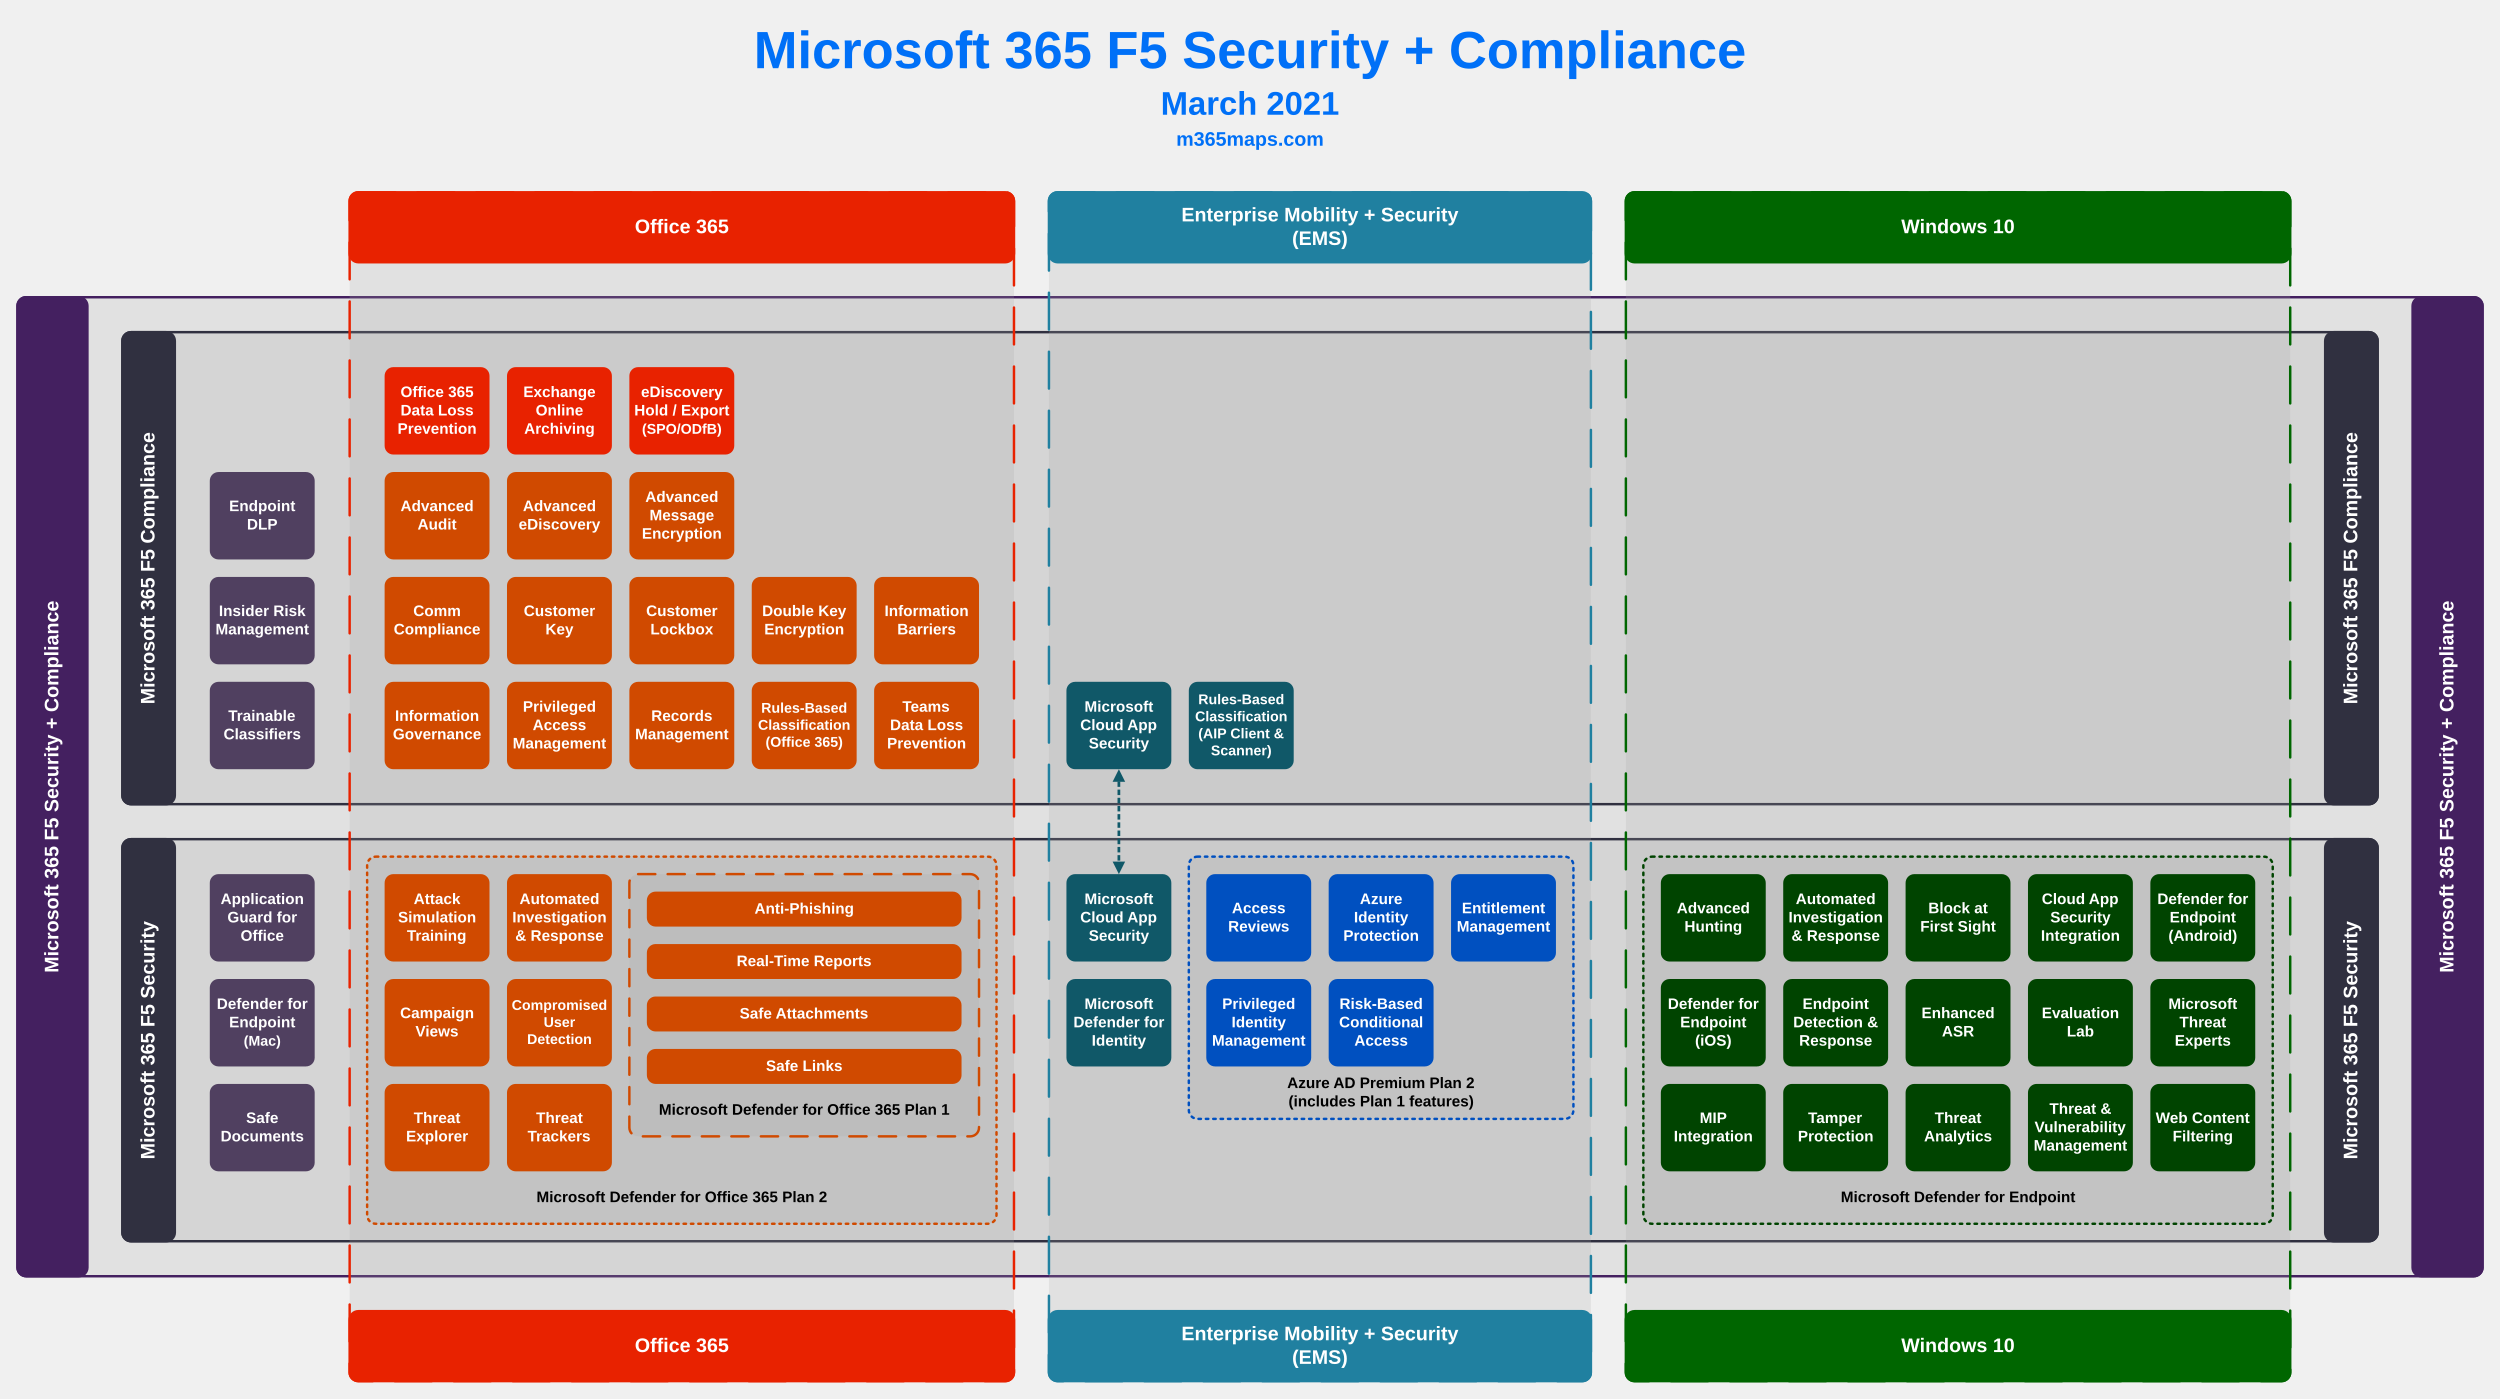
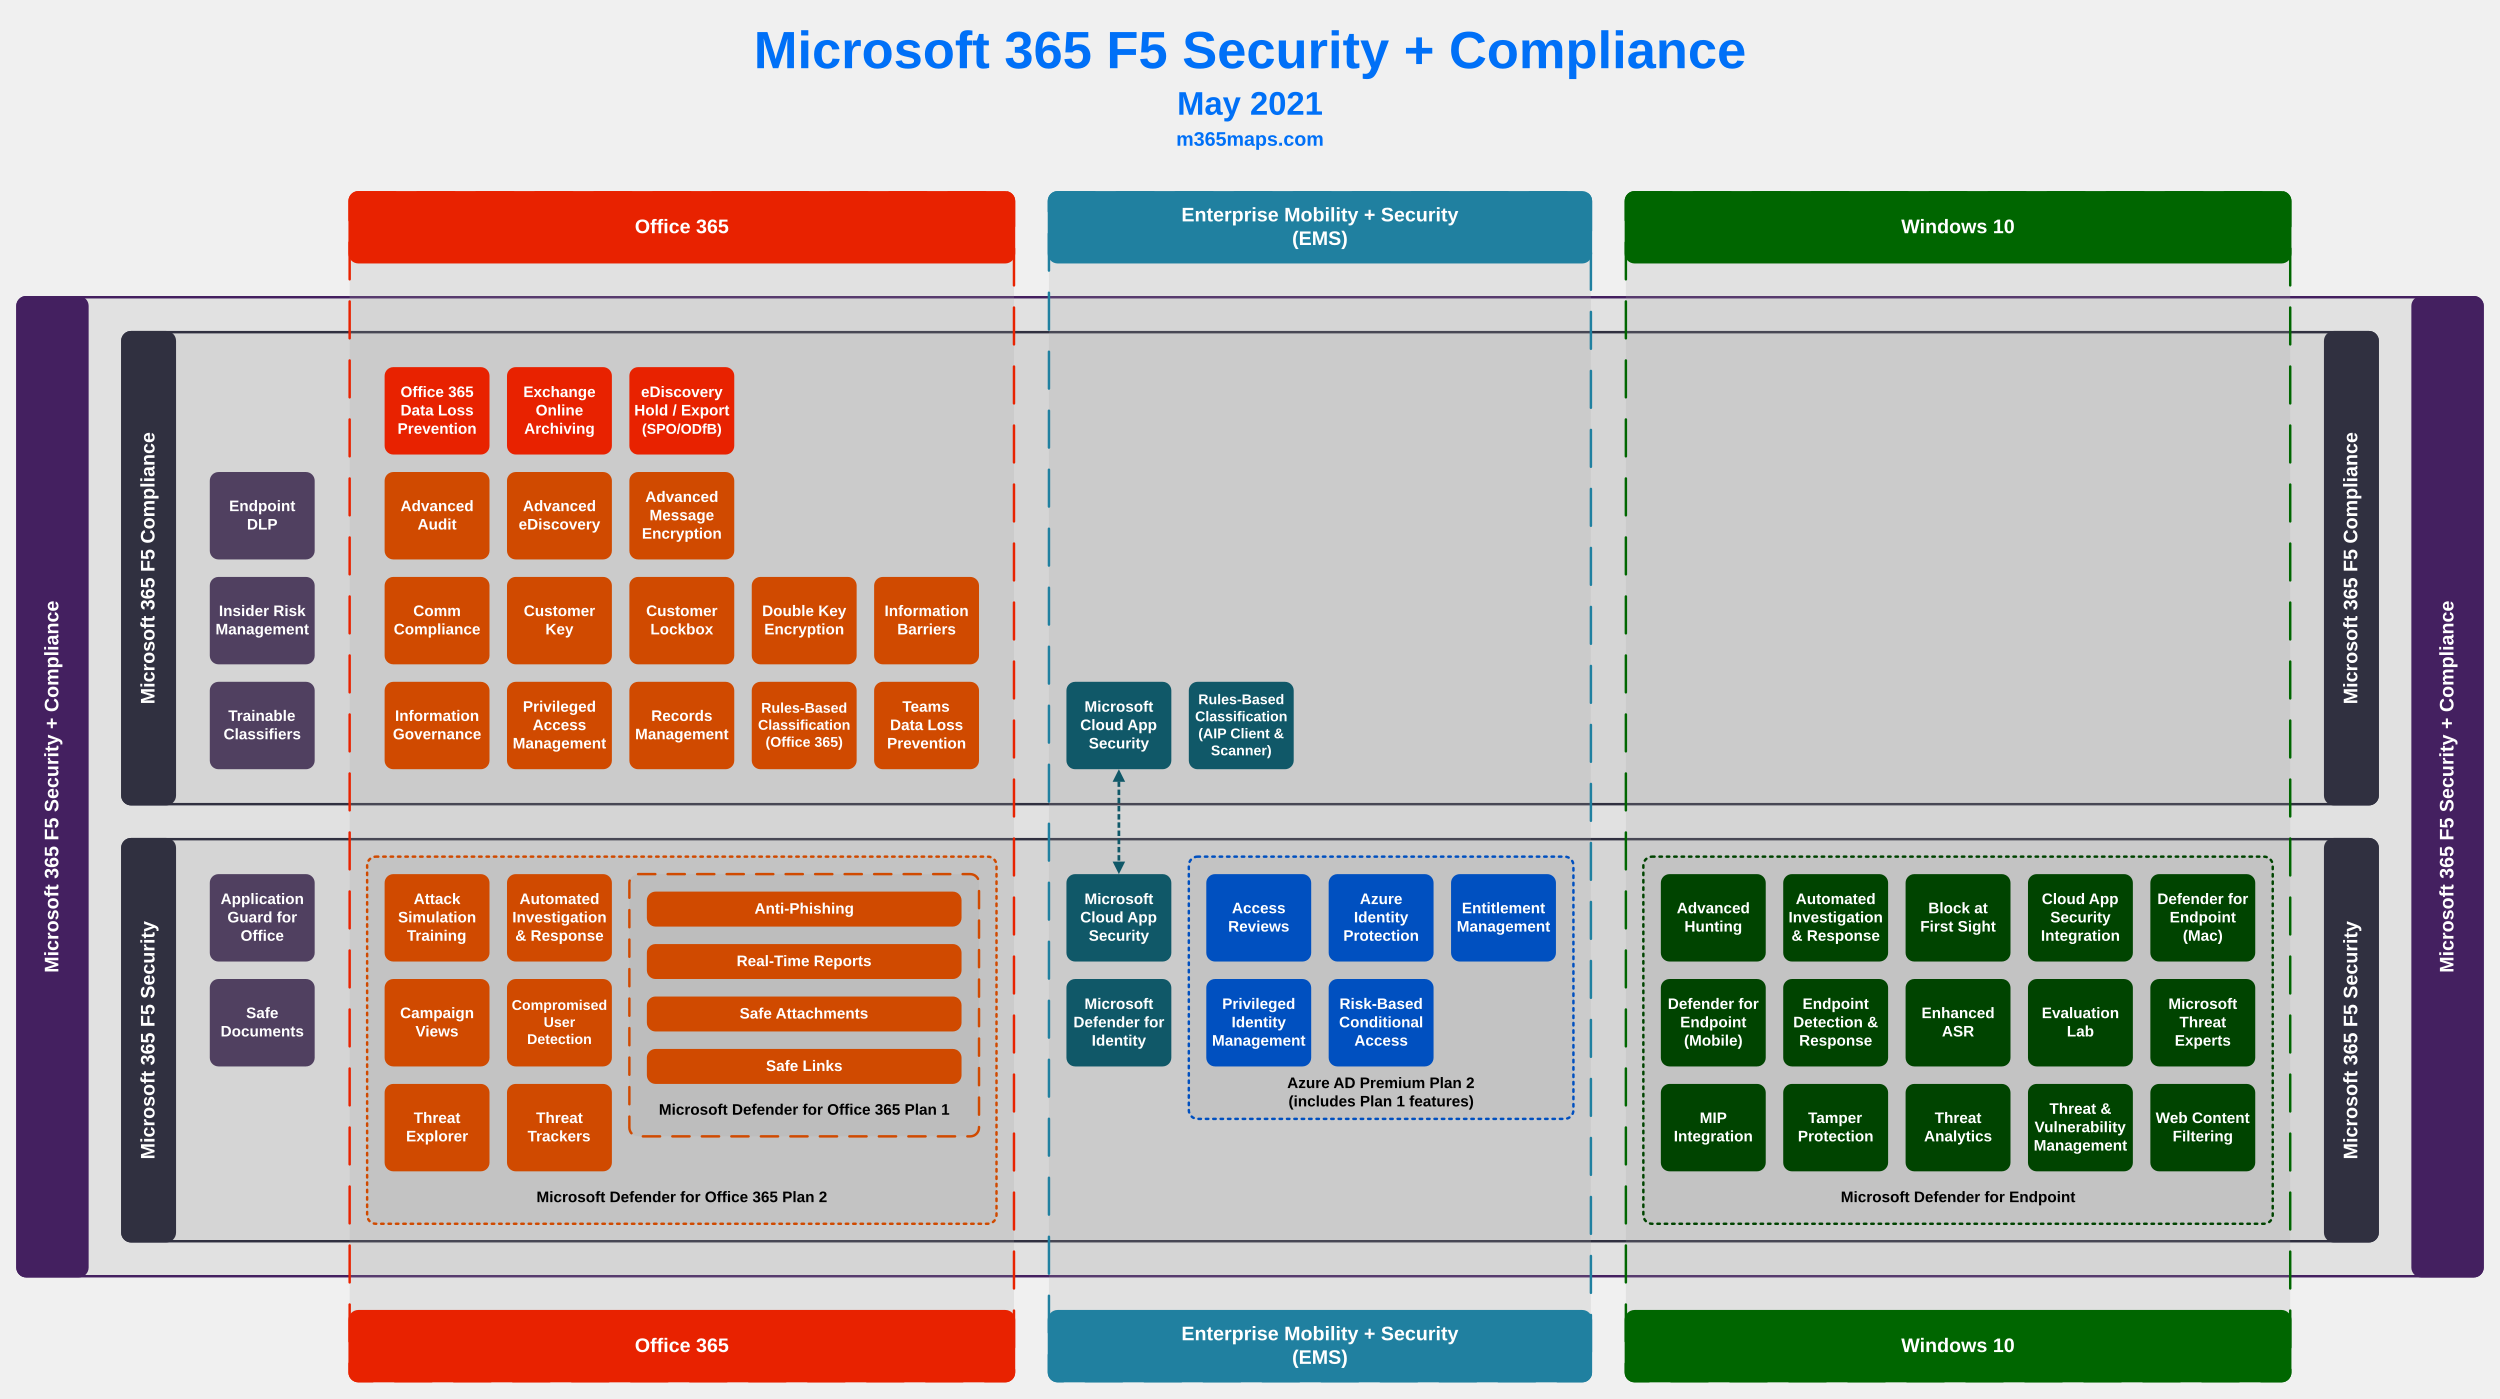
<svg xmlns="http://www.w3.org/2000/svg" xmlns:xlink="http://www.w3.org/1999/xlink" width="2288px" height="1280px" viewBox="0 0 2288 1280" class="a">
  <style>
.c {fill:#a5a5a5;fill-opacity:0.2;stroke:#442060;stroke-linecap:round;stroke-linejoin:round;stroke-width:2.25}
.d {fill:#a5a5a5;fill-opacity:0.2;stroke:#303040;stroke-linecap:round;stroke-linejoin:round;stroke-width:2.25}
.e {fill:#a5a5a5;fill-opacity:0.2;stroke:#006600;stroke-dasharray:33.75,20.25;stroke-linecap:round;stroke-linejoin:round;stroke-width:2.25}
.f {fill:#a5a5a5;fill-opacity:0.2;stroke:#2080a0;stroke-dasharray:33.75,20.25;stroke-linecap:round;stroke-linejoin:round;stroke-width:2.25}
.g {fill:#a5a5a5;fill-opacity:0.2;stroke:#e82200;stroke-dasharray:33.75,20.25;stroke-linecap:round;stroke-linejoin:round;stroke-width:2.25}
.h {fill:#a5a5a5;fill-opacity:0.2;stroke:#d04a00;stroke-dasharray:2.25,4.5;stroke-linecap:round;stroke-linejoin:round;stroke-width:2.25}
.i {fill:#a5a5a5;fill-opacity:0.2;stroke:#d04a00;stroke-dasharray:15.75,11.25;stroke-linecap:round;stroke-linejoin:round;stroke-width:2.25}
.j {fill:#a5a5a5;fill-opacity:0.2;stroke:#0050c0;stroke-dasharray:2.25,4.5;stroke-linecap:round;stroke-linejoin:round;stroke-width:2.25}
.k {fill:#a5a5a5;fill-opacity:0.2;stroke:#004400;stroke-dasharray:2.25,4.5;stroke-linecap:round;stroke-linejoin:round;stroke-width:2.25}
.l {fill:#442060;stroke:#442060;stroke-linecap:round;stroke-linejoin:round;stroke-width:2.25}
.m {fill:#ffffff;font-family:Arial;font-size:1.5em;font-weight:bold}
.n {fill:#e82200;stroke:#e82200;stroke-linecap:round;stroke-linejoin:round;stroke-width:2.25}
.o {fill:#006600;stroke:#006600;stroke-linecap:round;stroke-linejoin:round;stroke-width:2.25}
.p {fill:#2080a0;stroke:#2080a0;stroke-linecap:round;stroke-linejoin:round;stroke-width:2.25}
.q {font-size:1em}
.r {fill:none;stroke:none;stroke-linecap:round;stroke-linejoin:round;stroke-width:1}
.s {fill:#0070f7;font-family:Arial;font-size:4em;font-weight:bold}
.t {fill:#0070f7;font-family:Arial;font-size:2.5em;font-weight:bold}
.u {fill:#0070f7;font-family:Arial;font-size:1.5em;font-weight:bold}
.v {fill:#d04a00;stroke:none;stroke-linecap:round;stroke-linejoin:round;stroke-width:1}
.w {fill:#ffffff;font-family:Arial;font-size:1.167em;font-weight:bold}
.x {fill:#ffffff;font-family:Arial;font-size:1.083em;font-weight:bold}
.y {fill:#000000;font-family:Arial;font-size:1.167em;font-weight:bold}
.z {fill:#0050c0;stroke:none;stroke-linecap:round;stroke-linejoin:round;stroke-width:1}
.ba {fill:#105868;stroke:none;stroke-linecap:round;stroke-linejoin:round;stroke-width:1}
.bb {fill:#504060;stroke:none;stroke-linecap:round;stroke-linejoin:round;stroke-width:1}
- .bc {font-size:0.929em}
- .bd {fill:#e82200;stroke:none;stroke-linecap:round;stroke-linejoin:round;stroke-width:1}
+ .bc {fill:#e82200;stroke:none;stroke-linecap:round;stroke-linejoin:round;stroke-width:1}
+ .bd {font-size:0.929em}
.be {fill:#303040;stroke:#303040;stroke-linecap:round;stroke-linejoin:round;stroke-width:2.25}
.bf {fill:#004400;stroke:none;stroke-linecap:round;stroke-linejoin:round;stroke-width:1}
- .bg {marker-end:url(#mrkr4-336);marker-start:url(#mrkr4-334);stroke:#105868;stroke-dasharray:5,2.5;stroke-linecap:butt;stroke-width:2.5}
+ .bg {marker-end:url(#mrkr4-321);marker-start:url(#mrkr4-319);stroke:#105868;stroke-dasharray:5,2.5;stroke-linecap:butt;stroke-width:2.5}
.b {fill:#105868;fill-opacity:1;stroke:#105868;stroke-opacity:1;stroke-width:0.436}
.a {fill:none;fill-rule:evenodd;font-size:12px;overflow:visible;stroke-linecap:square;stroke-miterlimit:3}
</style>
  <defs>
    <g id="lend4">
      <path d="M 2 1 L 0 0 L 2 -1 L 2 1 " style="stroke:none" />
    </g>
-     <marker id="mrkr4-334" class="b" refX="4.448" orient="auto" markerUnits="strokeWidth" overflow="visible">
+     <marker id="mrkr4-319" class="b" refX="4.448" orient="auto" markerUnits="strokeWidth" overflow="visible">
      <use xlink:href="#lend4" transform="scale(2.296) " />
    </marker>
-     <marker id="mrkr4-336" class="b" refX="-4.592" orient="auto" markerUnits="strokeWidth" overflow="visible">
+     <marker id="mrkr4-321" class="b" refX="-4.592" orient="auto" markerUnits="strokeWidth" overflow="visible">
      <use xlink:href="#lend4" transform="scale(-2.296,-2.296) " />
    </marker>
  </defs>
  <g>
    <g transform="translate(992,1168) rotate(-90)">
      <rect x="0" y="-976" width="896" height="2256" rx="8" ry="8" class="c" />
    </g>
    <g transform="translate(112,-144)">
      <rect x="0" y="912" width="2064" height="368" rx="8" ry="8" class="d" />
    </g>
    <g transform="translate(112,-544)">
      <rect x="0" y="848" width="2064" height="432" rx="8" ry="8" class="d" />
    </g>
    <g transform="translate(1488,-16)">
      <rect x="0" y="192" width="608" height="1088" rx="8" ry="8" class="e" />
    </g>
    <g transform="translate(960,-16)">
      <rect x="0" y="192" width="496" height="1088" rx="8" ry="8" class="f" />
    </g>
    <g transform="translate(320,-16)">
      <rect x="0" y="192" width="608" height="1088" rx="8" ry="8" class="g" />
    </g>
    <g transform="translate(336,-160)">
      <rect x="0" y="944" width="576" height="336" rx="8" ry="8" class="h" />
    </g>
    <g transform="translate(576,-240)">
      <rect x="0" y="1040" width="320" height="240" rx="8" ry="8" class="i" />
    </g>
    <g transform="translate(1088,-256)">
      <rect x="0" y="1040" width="352" height="240" rx="8" ry="8" class="j" />
    </g>
    <g transform="translate(1504,-160)">
      <rect x="0" y="944" width="576" height="336" rx="8" ry="8" class="k" />
    </g>
    <a target="_blank" aria-label="Microsoft 365 Plans" href="https://www.microsoft.com/microsoft-365/compare-all-microsoft-365-plans" rel="noopener">
      <g transform="translate(-1200,1168) rotate(-90)">
        <rect x="0" y="1216" width="896" height="64" rx="8" ry="8" class="l" />
        <text x="277.69" y="1253.4" class="m">Microsoft 365 F5 Security + Compliance</text>
      </g>
    </a>
    <a target="_blank" aria-label="Microsoft 365 Plans" href="https://www.microsoft.com/microsoft-365/compare-all-microsoft-365-plans" rel="noopener">
      <g transform="translate(992,1168) rotate(-90)">
        <rect x="0" y="1216" width="896" height="64" rx="8" ry="8" class="l" />
        <text x="277.69" y="1253.4" class="m">Microsoft 365 F5 Security + Compliance</text>
      </g>
    </a>
    <a target="_blank" aria-label="Office 365 Enterprise" href="https://docs.microsoft.com/office365/enterprise/" rel="noopener">
      <g transform="translate(320,-1040)">
        <rect x="0" y="1216" width="608" height="64" rx="8" ry="8" class="n" />
        <text x="260.98" y="1253.4" class="m">Office 365</text>
      </g>
    </a>
    <a target="_blank" aria-label="Windows 10" href="https://www.microsoft.com/windowsforbusiness" rel="noopener">
      <g transform="translate(1488,-1040)">
        <rect x="0" y="1216" width="608" height="64" rx="8" ry="8" class="o" />
        <text x="252" y="1253.4" class="m">Windows 10</text>
      </g>
    </a>
    <a target="_blank" aria-label="Office 365 Enterprise" href="https://docs.microsoft.com/office365/enterprise/" rel="noopener">
      <g transform="translate(320,-16)">
        <rect x="0" y="1216" width="608" height="64" rx="8" ry="8" class="n" />
        <text x="260.98" y="1253.4" class="m">Office 365</text>
      </g>
    </a>
    <a target="_blank" aria-label="Windows 10" href="https://www.microsoft.com/windowsforbusiness" rel="noopener">
      <g transform="translate(1488,-16)">
        <rect x="0" y="1216" width="608" height="64" rx="8" ry="8" class="o" />
        <text x="252" y="1253.4" class="m">Windows 10</text>
      </g>
    </a>
    <a target="_blank" aria-label="Enterprise Mobility + Security" href="https://www.microsoft.com/cloud-platform/enterprise-mobility-security" rel="noopener">
      <g transform="translate(960,-1040)">
        <rect x="0" y="1216" width="496" height="64" rx="8" ry="8" class="p" />
        <text x="121.21" y="1242.6" class="m">Enterprise Mobility + Security <tspan x="222.5" dy="1.2em" class="q">(EMS)</tspan>
        </text>
      </g>
    </a>
    <a target="_blank" aria-label="Enterprise Mobility + Security" href="https://www.microsoft.com/cloud-platform/enterprise-mobility-security" rel="noopener">
      <g transform="translate(960,-16)">
        <rect x="0" y="1216" width="496" height="64" rx="8" ry="8" class="p" />
        <text x="121.21" y="1242.6" class="m">Enterprise Mobility + Security <tspan x="222.5" dy="1.2em" class="q">(EMS)</tspan>
        </text>
      </g>
    </a>
    <a target="_blank" aria-label="m365maps.com" href="https://m365maps.com/" rel="noopener">
      <g transform="translate(16,-1200)">
        <rect x="0" y="1216" width="2256" height="64" rx="8" ry="8" class="r" />
        <text x="673.85" y="1262.4" class="s">Microsoft 365 F5 Security + Compliance</text>
      </g>
    </a>
    <g transform="translate(16,-1168)">
      <rect x="0" y="1248" width="2256" height="32" class="r" />
-       <text x="1046.28" y="1273" class="t">March 2021</text>
+       <text x="1061.28" y="1273" class="t">May 2021</text>
    </g>
    <a target="_blank" aria-label="m365maps.com" href="https://m365maps.com/" rel="noopener">
      <g transform="translate(16,-1136)">
        <rect x="0" y="1248" width="2256" height="32" class="r" />
        <text x="1060.46" y="1269.4" class="u">m365maps.com</text>
      </g>
    </a>
    <a target="_blank" aria-label="Safe Links" href="https://docs.microsoft.com/microsoft-365/security/office-365-security/atp-safe-links" rel="noopener">
      <g transform="translate(592,-288)">
        <rect x="0" y="1248" width="288" height="32" rx="8" ry="8" class="v" />
        <text x="108.99" y="1268.2" class="w">Safe Links</text>
      </g>
    </a>
    <a target="_blank" aria-label="Safe Attachments" href="https://docs.microsoft.com/microsoft-365/security/office-365-security/atp-safe-attachments" rel="noopener">
      <g transform="translate(592,-336)">
        <rect x="0" y="1248" width="288" height="32" rx="8" ry="8" class="v" />
        <text x="84.87" y="1268.2" class="w">Safe Attachments</text>
      </g>
    </a>
    <a target="_blank" aria-label="Anti-Phishing" href="https://docs.microsoft.com/microsoft-365/security/office-365-security/atp-anti-phishing" rel="noopener">
      <g transform="translate(592,-432)">
        <rect x="0" y="1248" width="288" height="32" rx="8" ry="8" class="v" />
        <text x="98.51" y="1268.2" class="w">Anti-Phishing</text>
      </g>
    </a>
    <a target="_blank" aria-label="Attack Simulation Training" href="https://docs.microsoft.com/microsoft-365/security/office-365-security/attack-simulation-training-get-started" rel="noopener">
      <g transform="translate(352,-400)">
        <rect x="0" y="1200" width="96" height="80" rx="8" ry="8" class="v" />
        <text x="26.6" y="1227.4" class="w">Attack <tspan x="12.22" dy="1.2em" class="q">Simulation </tspan>
          <tspan x="20.39" dy="1.2em" class="q">Training</tspan>
        </text>
      </g>
    </a>
    <a target="_blank" aria-label="Automated Investigation and Response" href="https://docs.microsoft.com/microsoft-365/security/office-365-security/automated-investigation-response-office" rel="noopener">
      <g transform="translate(464,-400)">
        <rect x="0" y="1200" width="96" height="80" rx="8" ry="8" class="v" />
        <text x="11.45" y="1227.4" class="w">Automated <tspan x="4.83" dy="1.2em" class="q">Investigation </tspan>
          <tspan x="7.55" dy="1.2em" class="q">&amp; Response</tspan>
        </text>
      </g>
    </a>
    <a target="_blank" aria-label="Campaign Views" href="https://docs.microsoft.com/microsoft-365/security/office-365-security/campaigns" rel="noopener">
      <g transform="translate(352,-304)">
        <rect x="0" y="1200" width="96" height="80" rx="8" ry="8" class="v" />
        <text x="14.16" y="1235.8" class="w">Campaign <tspan x="28.16" dy="1.2em" class="q">Views</tspan>
        </text>
      </g>
    </a>
    <a target="_blank" aria-label="Threat Explorer" href="https://docs.microsoft.com/microsoft-365/security/office-365-security/threat-explorer" rel="noopener">
      <g transform="translate(352,-208)">
        <rect x="0" y="1200" width="96" height="80" rx="8" ry="8" class="v" />
        <text x="26.61" y="1235.8" class="w">Threat <tspan x="19.6" dy="1.2em" class="q">Explorer</tspan>
        </text>
      </g>
    </a>
    <a target="_blank" aria-label="Threat Trackers" href="https://docs.microsoft.com/office365/securitycompliance/threat-trackers" rel="noopener">
      <g transform="translate(464,-208)">
        <rect x="0" y="1200" width="96" height="80" rx="8" ry="8" class="v" />
        <text x="26.61" y="1235.8" class="w">Threat <tspan x="18.81" dy="1.2em" class="q">Trackers</tspan>
        </text>
      </g>
    </a>
    <a target="_blank" aria-label="Compromised User Detection" href="https://docs.microsoft.com/microsoft-365/security/office-365-security/address-compromised-users-quickly" rel="noopener">
      <g transform="translate(464,-304)">
        <rect x="0" y="1200" width="96" height="80" rx="8" ry="8" class="v" />
        <text x="4.3" y="1228.3" class="x">Compromised <tspan x="33.55" dy="1.2em" class="q">User </tspan>
          <tspan x="18.38" dy="1.2em" class="q">Detection</tspan>
        </text>
      </g>
    </a>
    <a target="_blank" aria-label="Microsoft Defender for Office 365 Plan 1" href="https://docs.microsoft.com/office365/servicedescriptions/office-365-advanced-threat-protection-service-description#feature-availability-across-advanced-threat-protection-atp-plans" rel="noopener">
      <g transform="translate(576,-240)">
        <rect x="0" y="1232" width="320" height="48" rx="8" ry="8" class="r" />
        <text x="26.97" y="1260.2" class="y">Microsoft Defender for Office 365 Plan 1</text>
      </g>
    </a>
    <a target="_blank" aria-label="Microsoft Defender for Office 365 Plan 2" href="https://docs.microsoft.com/office365/servicedescriptions/office-365-advanced-threat-protection-service-description#feature-availability-across-advanced-threat-protection-atp-plans" rel="noopener">
      <g transform="translate(336,-160)">
        <rect x="0" y="1232" width="576" height="48" rx="8" ry="8" class="r" />
        <text x="154.97" y="1260.2" class="y">Microsoft Defender for Office 365 Plan 2</text>
      </g>
    </a>
    <a target="_blank" aria-label="Azure Active Directory Premium Plan 2" href="https://azure.microsoft.com/services/active-directory/" rel="noopener">
      <g transform="translate(1088,-256)">
        <rect x="0" y="1232" width="352" height="48" rx="8" ry="8" class="r" />
        <text x="90.03" y="1251.8" class="y">Azure AD Premium Plan 2<tspan x="91.2" dy="1.2em" class="q">(includes Plan 1 features)</tspan>
        </text>
      </g>
    </a>
    <a target="_blank" aria-label="Azure Identity Protection" href="https://docs.microsoft.com/azure/active-directory/identity-protection/overview" rel="noopener">
      <g transform="translate(1216,-400)">
        <rect x="0" y="1200" width="96" height="80" rx="8" ry="8" class="z" />
        <text x="28.55" y="1227.4" class="w">Azure <tspan x="23.11" dy="1.2em" class="q">Identity </tspan>
          <tspan x="13.39" dy="1.2em" class="q">Protection</tspan>
        </text>
      </g>
    </a>
    <a target="_blank" aria-label="Privileged Identity Management" href="https://docs.microsoft.com/azure/active-directory/active-directory-privileged-identity-management-configure" rel="noopener">
      <g transform="translate(1104,-304)">
        <rect x="0" y="1200" width="96" height="80" rx="8" ry="8" class="z" />
        <text x="14.54" y="1227.4" class="w">Privileged <tspan x="23.11" dy="1.2em" class="q">Identity </tspan>
          <tspan x="5.21" dy="1.2em" class="q">Management</tspan>
        </text>
      </g>
    </a>
    <a target="_blank" aria-label="Access Reviews" href="https://docs.microsoft.com/en-us/azure/active-directory/active-directory-azure-ad-controls-access-reviews-overview" rel="noopener">
      <g transform="translate(1104,-400)">
        <rect x="0" y="1200" width="96" height="80" rx="8" ry="8" class="z" />
        <text x="23.48" y="1235.8" class="w">Access <tspan x="19.98" dy="1.2em" class="q">Reviews</tspan>
        </text>
      </g>
    </a>
    <a target="_blank" aria-label="Risk-Based Conditional Access" href="https://docs.microsoft.com/azure/active-directory/active-directory-conditional-access-conditions#sign-in-risk" rel="noopener">
      <g transform="translate(1216,-304)">
        <rect x="0" y="1200" width="96" height="80" rx="8" ry="8" class="z" />
        <text x="9.87" y="1227.4" class="w">Risk-Based <tspan x="9.51" dy="1.2em" class="q">Conditional </tspan>
          <tspan x="23.48" dy="1.2em" class="q">Access</tspan>
        </text>
      </g>
    </a>
    <a target="_blank" aria-label="Entitlement Management" href="https://docs.microsoft.com/azure/active-directory/governance/entitlement-management-overview" rel="noopener">
      <g transform="translate(1328,-400)">
        <rect x="0" y="1200" width="96" height="80" rx="8" ry="8" class="z" />
        <text x="9.89" y="1235.8" class="w">Entitlement <tspan x="5.21" dy="1.2em" class="q">Management</tspan>
        </text>
      </g>
    </a>
    <a target="_blank" aria-label="Microsoft Cloud App Security" href="https://docs.microsoft.com/cloud-app-security/what-is-cloud-app-security" rel="noopener">
      <g transform="translate(976,-400)">
        <rect x="0" y="1200" width="96" height="80" rx="8" ry="8" class="ba" />
        <text x="16.5" y="1227.4" class="w">Microsoft <tspan x="12.62" dy="1.2em" class="q">Cloud App </tspan>
          <tspan x="20.38" dy="1.2em" class="q">Security</tspan>
        </text>
      </g>
    </a>
    <a target="_blank" aria-label="Microsoft Defender for Identity" href="https://docs.microsoft.com/defender-for-identity/what-is" rel="noopener">
      <g transform="translate(976,-304)">
        <rect x="0" y="1200" width="96" height="80" rx="8" ry="8" class="ba" />
        <text x="16.5" y="1227.4" class="w">Microsoft <tspan x="6.38" dy="1.2em" class="q">Defender for </tspan>
          <tspan x="23.11" dy="1.2em" class="q">Identity</tspan>
        </text>
      </g>
    </a>
    <a target="_blank" aria-label="Microsoft Cloud App Security" href="https://docs.microsoft.com/cloud-app-security/what-is-cloud-app-security" rel="noopener">
      <g transform="translate(976,-576)">
        <rect x="0" y="1200" width="96" height="80" rx="8" ry="8" class="ba" />
        <text x="16.5" y="1227.4" class="w">Microsoft <tspan x="12.62" dy="1.2em" class="q">Cloud App </tspan>
          <tspan x="20.38" dy="1.2em" class="q">Security</tspan>
        </text>
      </g>
    </a>
-     <a target="_blank" aria-label="Microsoft Defender for Endpoint" href="https://docs.microsoft.com/windows/security/threat-protection/windows-defender-atp/windows-defender-advanced-threat-protection" rel="noopener">
+     <a target="_blank" aria-label="Microsoft Defender for Endpoint" href="https://docs.microsoft.com/microsoft-365/security/defender-endpoint/microsoft-defender-endpoint" rel="noopener">
      <g transform="translate(1504,-160)">
        <rect x="0" y="1232" width="576" height="48" rx="8" ry="8" class="r" />
        <text x="180.67" y="1260.2" class="y">Microsoft Defender for Endpoint</text>
      </g>
    </a>
    <a target="_blank" aria-label="Application Guard for Office" href="https://docs.microsoft.com/microsoft-365/security/office-365-security/install-app-guard" rel="noopener">
      <g transform="translate(192,-400)">
        <rect x="0" y="1200" width="96" height="80" rx="8" ry="8" class="bb" />
        <text x="9.89" y="1227.4" class="w">Application <tspan x="16.11" dy="1.2em" class="q">Guard for </tspan>
          <tspan x="28.16" dy="1.2em" class="q">Office</tspan>
        </text>
      </g>
    </a>
    <a target="_blank" aria-label="Safe Documents" href="https://docs.microsoft.com/microsoft-365/security/office-365-security/safe-docs" rel="noopener">
-       <g transform="translate(192,-208)">
+       <g transform="translate(192,-304)">
        <rect x="0" y="1200" width="96" height="80" rx="8" ry="8" class="bb" />
        <text x="33.21" y="1235.8" class="w">Safe <tspan x="9.88" dy="1.2em" class="q">Documents</tspan>
        </text>
      </g>
    </a>
-     <a target="_blank" aria-label="Microsoft Defender for Endpoint for Mac" href="https://docs.microsoft.com/windows/security/threat-protection/microsoft-defender-atp/microsoft-defender-atp-mac" rel="noopener">
-       <g transform="translate(192,-304)">
-         <rect x="0" y="1200" width="96" height="80" rx="8" ry="8" class="bb" />
-         <text x="6.38" y="1227.4" class="w">Defender for <tspan x="17.68" dy="1.2em" class="q">Endpoint </tspan>
-           <tspan x="31.03" dy="1.292em" class="bc">(Mac)</tspan>
-         </text>
-       </g>
-     </a>
    <a target="_blank" aria-label="Office 365 Data Loss Prevention" href="https://docs.microsoft.com/microsoft-365/compliance/data-loss-prevention-policies" rel="noopener">
      <g transform="translate(352,-864)">
-         <rect x="0" y="1200" width="96" height="80" rx="8" ry="8" class="bd" />
+         <rect x="0" y="1200" width="96" height="80" rx="8" ry="8" class="bc" />
        <text x="14.54" y="1227.4" class="w">Office 365 <tspan x="14.55" dy="1.2em" class="q">Data Loss </tspan>
          <tspan x="11.82" dy="1.2em" class="q">Prevention</tspan>
        </text>
      </g>
    </a>
    <a target="_blank" aria-label="Exchange Online Archiving" href="https://docs.microsoft.com/office365/servicedescriptions/exchange-online-archiving-service-description/exchange-online-archiving-service-description" rel="noopener">
      <g transform="translate(464,-864)">
-         <rect x="0" y="1200" width="96" height="80" rx="8" ry="8" class="bd" />
+         <rect x="0" y="1200" width="96" height="80" rx="8" ry="8" class="bc" />
        <text x="14.93" y="1227.4" class="w">Exchange <tspan x="26.22" dy="1.2em" class="q">Online </tspan>
          <tspan x="15.72" dy="1.2em" class="q">Archiving</tspan>
        </text>
      </g>
    </a>
    <a target="_blank" aria-label="eDiscovery Hold / Export (SPO/ODfB)" href="https://docs.microsoft.com/microsoft-365/compliance/create-ediscovery-holds" rel="noopener">
      <g transform="translate(576,-864)">
-         <rect x="0" y="1200" width="96" height="80" rx="8" ry="8" class="bd" />
+         <rect x="0" y="1200" width="96" height="80" rx="8" ry="8" class="bc" />
        <text x="10.64" y="1227.4" class="w">eDiscovery <tspan x="4.45" dy="1.2em" class="q">Hold / Export </tspan>
-           <tspan x="11.53" dy="1.292em" class="bc">(SPO/ODfB)</tspan>
+           <tspan x="11.53" dy="1.292em" class="bd">(SPO/ODfB)</tspan>
        </text>
      </g>
    </a>
    <a target="_blank" aria-label="Trainable Classifiers" href="https://docs.microsoft.com/microsoft-365/compliance/classifier-learn-about" rel="noopener">
      <g transform="translate(192,-576)">
        <rect x="0" y="1200" width="96" height="80" rx="8" ry="8" class="bb" />
        <text x="16.88" y="1235.8" class="w">Trainable <tspan x="12.59" dy="1.2em" class="q">Classifiers</tspan>
        </text>
      </g>
    </a>
    <a target="_blank" aria-label="Endpoint DLP" href="https://docs.microsoft.com/microsoft-365/compliance/endpoint-dlp-learn-about" rel="noopener">
      <g transform="translate(192,-768)">
        <rect x="0" y="1200" width="96" height="80" rx="8" ry="8" class="bb" />
        <text x="17.68" y="1235.8" class="w">Endpoint <tspan x="34" dy="1.2em" class="q">DLP</tspan>
        </text>
      </g>
    </a>
    <a target="_blank" aria-label="Insider Risk Management" href="https://docs.microsoft.com/microsoft-365/compliance/insider-risk-management" rel="noopener">
      <g transform="translate(192,-672)">
        <rect x="0" y="1200" width="96" height="80" rx="8" ry="8" class="bb" />
        <text x="8.32" y="1235.8" class="w">Insider Risk <tspan x="5.21" dy="1.2em" class="q">Management</tspan>
        </text>
      </g>
    </a>
    <a target="_blank" aria-label="Customer Key" href="https://support.office.com/article/f2cd475a-e592-46cf-80a3-1bfb0fa17697" rel="noopener">
      <g transform="translate(464,-672)">
        <rect x="0" y="1200" width="96" height="80" rx="8" ry="8" class="v" />
        <text x="15.33" y="1235.8" class="w">Customer <tspan x="35.16" dy="1.2em" class="q">Key</tspan>
        </text>
      </g>
    </a>
    <a target="_blank" aria-label="Teams DLP" href="https://docs.microsoft.com/office365/securitycompliance/data-loss-prevention-policies#policy-evaluation-in-microsoft-teams" rel="noopener">
      <g transform="translate(800,-576)">
        <rect x="0" y="1200" width="96" height="80" rx="8" ry="8" class="v" />
        <text x="25.82" y="1227.4" class="w">Teams<tspan x="14.55" dy="1.2em" class="q">Data Loss </tspan>
          <tspan x="11.82" dy="1.2em" class="q">Prevention</tspan>
        </text>
      </g>
    </a>
    <a target="_blank" aria-label="Advanced Message Encryption" href="https://docs.microsoft.com/microsoft-365/compliance/ome-advanced-message-encryption" rel="noopener">
      <g transform="translate(576,-768)">
        <rect x="0" y="1200" width="96" height="80" rx="8" ry="8" class="v" />
        <text x="14.55" y="1227.4" class="w">Advanced <tspan x="18.43" dy="1.2em" class="q">Message </tspan>
          <tspan x="11.44" dy="1.2em" class="q">Encryption</tspan>
        </text>
      </g>
    </a>
    <a target="_blank" aria-label="Records Management" href="https://docs.microsoft.com/microsoft-365/compliance/records-management" rel="noopener">
      <g transform="translate(576,-576)">
        <rect x="0" y="1200" width="96" height="80" rx="8" ry="8" class="v" />
        <text x="19.99" y="1235.8" class="w">Records <tspan x="5.21" dy="1.2em" class="q">Management</tspan>
        </text>
      </g>
    </a>
    <a target="_blank" aria-label="Double Key Encryption" href="https://docs.microsoft.com/microsoft-365/compliance/double-key-encryption" rel="noopener">
      <g transform="translate(688,-672)">
        <rect x="0" y="1200" width="96" height="80" rx="8" ry="8" class="v" />
        <text x="9.49" y="1235.8" class="w">Double Key <tspan x="11.44" dy="1.2em" class="q">Encryption</tspan>
        </text>
      </g>
    </a>
    <a target="_blank" aria-label="Customer Lockbox" href="https://support.office.com/article/36f9cdd1-e64c-421b-a7e4-4a54d16440a2" rel="noopener">
      <g transform="translate(576,-672)">
        <rect x="0" y="1200" width="96" height="80" rx="8" ry="8" class="v" />
        <text x="15.33" y="1235.8" class="w">Customer <tspan x="19.22" dy="1.2em" class="q">Lockbox</tspan>
        </text>
      </g>
    </a>
    <a target="_blank" aria-label="Information Barriers" href="https://docs.microsoft.com/microsoft-365/compliance/information-barriers" rel="noopener">
      <g transform="translate(800,-672)">
        <rect x="0" y="1200" width="96" height="80" rx="8" ry="8" class="v" />
        <text x="9.5" y="1235.8" class="w">Information <tspan x="21.15" dy="1.2em" class="q">Barriers</tspan>
        </text>
      </g>
    </a>
    <a target="_blank" aria-label="Communication Compliance" href="https://docs.microsoft.com/microsoft-365/compliance/communication-compliance" rel="noopener">
      <g transform="translate(352,-672)">
        <rect x="0" y="1200" width="96" height="80" rx="8" ry="8" class="v" />
        <text x="26.22" y="1235.8" class="w">Comm <tspan x="8.32" dy="1.2em" class="q">Compliance</tspan>
        </text>
      </g>
    </a>
    <a target="_blank" aria-label="Advanced eDiscovery" href="https://docs.microsoft.com/microsoft-365/compliance/manage-legal-investigations" rel="noopener">
      <g transform="translate(464,-768)">
        <rect x="0" y="1200" width="96" height="80" rx="8" ry="8" class="v" />
        <text x="14.55" y="1235.8" class="w">Advanced <tspan x="10.64" dy="1.2em" class="q">eDiscovery</tspan>
        </text>
      </g>
    </a>
    <a target="_blank" aria-label="Advanced Audit" href="https://docs.microsoft.com/microsoft-365/compliance/advanced-audit" rel="noopener">
      <g transform="translate(352,-768)">
        <rect x="0" y="1200" width="96" height="80" rx="8" ry="8" class="v" />
        <text x="14.55" y="1235.8" class="w">Advanced <tspan x="30.12" dy="1.2em" class="q">Audit</tspan>
        </text>
      </g>
    </a>
    <a target="_blank" aria-label="Real-Time Reports" href="https://docs.microsoft.com/office365/servicedescriptions/office-365-advanced-threat-protection-service-description#real-time-reports" rel="noopener">
      <g transform="translate(592,-384)">
        <rect x="0" y="1248" width="288" height="32" rx="8" ry="8" class="v" />
        <text x="82.15" y="1268.2" class="w">Real-Time Reports</text>
      </g>
    </a>
    <a target="_blank" aria-label="Information Governance" href="https://docs.microsoft.com/microsoft-365/compliance/manage-information-governance" rel="noopener">
      <g transform="translate(352,-576)">
        <rect x="0" y="1200" width="96" height="80" rx="8" ry="8" class="v" />
        <text x="9.5" y="1235.8" class="w">Information <tspan x="7.54" dy="1.2em" class="q">Governance</tspan>
        </text>
      </g>
    </a>
    <a target="_blank" aria-label="Microsoft 365 Security" href="https://docs.microsoft.com/microsoft-365/security/" rel="noopener">
      <g transform="translate(-1120,1136) rotate(-90)">
        <rect x="0" y="1232" width="368" height="48" rx="8" ry="8" class="be" />
        <text x="74.96" y="1261.4" class="m">Microsoft 365 F5 Security</text>
      </g>
    </a>
    <a target="_blank" aria-label="Privileged Access Management" href="https://docs.microsoft.com/microsoft-365/compliance/privileged-access-management-solution-overview" rel="noopener">
      <g transform="translate(464,-576)">
        <rect x="0" y="1200" width="96" height="80" rx="8" ry="8" class="v" />
        <text x="14.54" y="1227.4" class="w">Privileged <tspan x="23.48" dy="1.2em" class="q">Access </tspan>
          <tspan x="5.21" dy="1.2em" class="q">Management</tspan>
        </text>
      </g>
    </a>
    <a target="_blank" aria-label="Microsoft 365 Compliance" href="https://docs.microsoft.com/microsoft-365/compliance/" rel="noopener">
      <g transform="translate(-1120,736) rotate(-90)">
        <rect x="0" y="1232" width="432" height="48" rx="8" ry="8" class="be" />
        <text x="91.47" y="1261.4" class="m">Microsoft 365 F5 Compliance</text>
      </g>
    </a>
    <a target="_blank" aria-label="Automated Investigation and Response" href="https://docs.microsoft.com/windows/security/threat-protection/windows-defender-atp/automated-investigations-windows-defender-advanced-threat-protection" rel="noopener">
      <g transform="translate(1632,-400)">
        <rect x="0" y="1200" width="96" height="80" rx="8" ry="8" class="bf" />
        <text x="11.45" y="1227.4" class="w">Automated <tspan x="4.83" dy="1.2em" class="q">Investigation </tspan>
          <tspan x="7.55" dy="1.2em" class="q">&amp; Response</tspan>
        </text>
      </g>
    </a>
    <a target="_blank" aria-label="Advanced Hunting" href="https://docs.microsoft.com/windows/security/threat-protection/windows-defender-atp/overview-hunting-windows-defender-advanced-threat-protection" rel="noopener">
      <g transform="translate(1520,-400)">
        <rect x="0" y="1200" width="96" height="80" rx="8" ry="8" class="bf" />
        <text x="14.55" y="1235.8" class="w">Advanced <tspan x="21.57" dy="1.2em" class="q">Hunting</tspan>
        </text>
      </g>
    </a>
    <a target="_blank" aria-label="Cloud App Security Integration" href="https://docs.microsoft.com/windows/security/threat-protection/microsoft-defender-atp/microsoft-cloud-app-security-integration" rel="noopener">
      <g transform="translate(1856,-400)">
        <rect x="0" y="1200" width="96" height="80" rx="8" ry="8" class="bf" />
        <text x="12.62" y="1227.4" class="w">Cloud App <tspan x="20.38" dy="1.2em" class="q">Security </tspan>
          <tspan x="11.83" dy="1.2em" class="q">Integration</tspan>
        </text>
      </g>
    </a>
-     <a target="_blank" aria-label="Microsoft Defender for Endpoint for Android" href="https://docs.microsoft.com/windows/security/threat-protection/microsoft-defender-atp/microsoft-defender-atp-android" rel="noopener">
-       <g transform="translate(1968,-400)">
-         <rect x="0" y="1200" width="96" height="80" rx="8" ry="8" class="bf" />
-         <text x="6.38" y="1227.4" class="w">Defender for <tspan x="17.68" dy="1.2em" class="q">Endpoint </tspan>
-           <tspan x="16.51" dy="1.2em" class="q">(Android)</tspan>
-         </text>
-       </g>
-     </a>
    <a target="_blank" aria-label="Endpoint Detection and Response" href="https://docs.microsoft.com/windows/security/threat-protection/windows-defender-atp/overview-endpoint-detection-response" rel="noopener">
      <g transform="translate(1632,-304)">
        <rect x="0" y="1200" width="96" height="80" rx="8" ry="8" class="bf" />
        <text x="17.68" y="1227.4" class="w">Endpoint <tspan x="9.11" dy="1.2em" class="q">Detection &amp; </tspan>
          <tspan x="14.55" dy="1.2em" class="q">Response</tspan>
-         </text>
-       </g>
-     </a>
-     <a target="_blank" aria-label="Microsoft Defender for Endpoint for iOS" href="https://docs.microsoft.com/windows/security/threat-protection/microsoft-defender-atp/microsoft-defender-atp-ios" rel="noopener">
-       <g transform="translate(1520,-304)">
-         <rect x="0" y="1200" width="96" height="80" rx="8" ry="8" class="bf" />
-         <text x="6.38" y="1227.4" class="w">Defender for <tspan x="17.68" dy="1.2em" class="q">Endpoint </tspan>
-           <tspan x="31.28" dy="1.2em" class="q">(iOS)</tspan>
        </text>
      </g>
    </a>
    <a target="_blank" aria-label="Microsoft Threat Experts" href="https://docs.microsoft.com/windows/security/threat-protection/windows-defender-atp/microsoft-threat-experts" rel="noopener">
      <g transform="translate(1968,-304)">
        <rect x="0" y="1200" width="96" height="80" rx="8" ry="8" class="bf" />
        <text x="16.5" y="1227.4" class="w">Microsoft <tspan x="26.61" dy="1.2em" class="q">Threat </tspan>
          <tspan x="22.32" dy="1.2em" class="q">Experts</tspan>
        </text>
      </g>
    </a>
    <a target="_blank" aria-label="Evaluation Lab" href="https://docs.microsoft.com/windows/security/threat-protection/microsoft-defender-atp/evaluation-lab" rel="noopener">
      <g transform="translate(1856,-304)">
        <rect x="0" y="1200" width="96" height="80" rx="8" ry="8" class="bf" />
        <text x="12.6" y="1235.8" class="w">Evaluation <tspan x="35.56" dy="1.2em" class="q">Lab</tspan>
        </text>
      </g>
    </a>
    <a target="_blank" aria-label="MIP Integration" href="https://www.microsoft.com/security/blog/2019/01/17/windows-defender-atp-integrates-with-microsoft-information-protection-to-discover-protect-and-monitor-sensitive-data-on-windows-devices/" rel="noopener">
      <g transform="translate(1520,-208)">
        <rect x="0" y="1200" width="96" height="80" rx="8" ry="8" class="bf" />
        <text x="35.56" y="1235.8" class="w">MIP <tspan x="11.83" dy="1.2em" class="q">Integration</tspan>
        </text>
      </g>
    </a>
    <a target="_blank" aria-label="Threat and Vulnerability Management" href="https://docs.microsoft.com/windows/security/threat-protection/microsoft-defender-atp/next-gen-threat-and-vuln-mgt" rel="noopener">
      <g transform="translate(1856,-208)">
        <rect x="0" y="1200" width="96" height="80" rx="8" ry="8" class="bf" />
        <text x="19.61" y="1227.4" class="w">Threat &amp; <tspan x="5.99" dy="1.2em" class="q">Vulnerability </tspan>
          <tspan x="5.21" dy="1.2em" class="q">Management</tspan>
        </text>
      </g>
    </a>
    <a target="_blank" aria-label="Web Content Filtering" href="https://docs.microsoft.com/windows/security/threat-protection/microsoft-defender-atp/web-content-filtering" rel="noopener">
      <g transform="translate(1968,-208)">
        <rect x="0" y="1200" width="96" height="80" rx="8" ry="8" class="bf" />
        <text x="4.84" y="1235.8" class="w">Web Content <tspan x="20.39" dy="1.2em" class="q">Filtering</tspan>
        </text>
      </g>
    </a>
    <a target="_blank" aria-label="Threat Analytics" href="https://docs.microsoft.com/windows/security/threat-protection/windows-defender-atp/threat-analytics" rel="noopener">
      <g transform="translate(1744,-208)">
        <rect x="0" y="1200" width="96" height="80" rx="8" ry="8" class="bf" />
        <text x="26.61" y="1235.8" class="w">Threat <tspan x="16.88" dy="1.2em" class="q">Analytics</tspan>
        </text>
      </g>
    </a>
    <a target="_blank" aria-label="Tamper Protection" href="https://docs.microsoft.com/windows/security/threat-protection/microsoft-defender-antivirus/prevent-changes-to-security-settings-with-tamper-protection" rel="noopener">
      <g transform="translate(1632,-208)">
        <rect x="0" y="1200" width="96" height="80" rx="8" ry="8" class="bf" />
        <text x="22.71" y="1235.8" class="w">Tamper <tspan x="13.39" dy="1.2em" class="q">Protection</tspan>
        </text>
      </g>
    </a>
    <a target="_blank" aria-label="Block at First Sight" href="https://docs.microsoft.com/windows/security/threat-protection/microsoft-defender-antivirus/configure-block-at-first-sight-microsoft-defender-antivirus" rel="noopener">
      <g transform="translate(1744,-400)">
        <rect x="0" y="1200" width="96" height="80" rx="8" ry="8" class="bf" />
        <text x="20.77" y="1235.8" class="w">Block at <tspan x="13.39" dy="1.2em" class="q">First Sight</tspan>
        </text>
      </g>
    </a>
    <a target="_blank" aria-label="Enhanced ASR" href="https://docs.microsoft.com/windows/security/threat-protection/microsoft-defender-atp/overview-attack-surface-reduction" rel="noopener">
      <g transform="translate(1744,-304)">
        <rect x="0" y="1200" width="96" height="80" rx="8" ry="8" class="bf" />
        <text x="14.55" y="1235.8" class="w">Enhanced <tspan x="33.22" dy="1.2em" class="q">ASR</tspan>
        </text>
      </g>
    </a>
    <a target="_blank" aria-label="Rules-Based Classification for Office 365" href="https://docs.microsoft.com/microsoft-365/compliance/apply-sensitivity-label-automatically" rel="noopener">
      <g transform="translate(688,-576)">
        <rect x="0" y="1200" width="96" height="80" rx="8" ry="8" class="v" />
        <text x="8.63" y="1228.3" class="x">Rules-Based <tspan x="5.74" dy="1.2em" class="q">Classification</tspan>
          <tspan x="12.6" dy="1.2em" class="q">(Office 365)</tspan>
        </text>
      </g>
    </a>
    <a target="_blank" aria-label="Rules-Based Classification for AIP Client and Scanner" href="https://docs.microsoft.com/azure/information-protection/deploy-aip-scanner" rel="noopener">
      <g transform="translate(1088,-576)">
        <rect x="0" y="1200" width="96" height="80" rx="8" ry="8" class="ba" />
        <text x="8.63" y="1220.5" class="x">Rules-Based <tspan x="5.74" dy="1.2em" class="q">Classification </tspan>
          <tspan x="8.64" dy="1.2em" class="q">(AIP Client &amp; </tspan>
          <tspan x="20.18" dy="1.2em" class="q">Scanner)</tspan>
        </text>
      </g>
    </a>
    <a target="_blank" aria-label="Microsoft 365 Security" href="https://docs.microsoft.com/microsoft-365/security/" rel="noopener">
      <g transform="translate(896,1136) rotate(-90)">
        <rect x="0" y="1232" width="368" height="48" rx="8" ry="8" class="be" />
        <text x="74.96" y="1261.4" class="m">Microsoft 365 F5 Security</text>
      </g>
    </a>
    <a target="_blank" aria-label="Microsoft 365 Compliance" href="https://docs.microsoft.com/microsoft-365/compliance/" rel="noopener">
      <g transform="translate(896,736) rotate(-90)">
        <rect x="0" y="1232" width="432" height="48" rx="8" ry="8" class="be" />
        <text x="91.47" y="1261.4" class="m">Microsoft 365 F5 Compliance</text>
      </g>
    </a>
    <g transform="translate(2304,704) rotate(90)">
      <path d="M11.12 1280 L11.48 1280 L84.52 1280" class="bg" />
    </g>
+     <a target="_blank" aria-label="Microsoft Defender for Endpoint for Mobile" href="https://docs.microsoft.com/microsoft-365/security/defender-endpoint/non-windows" rel="noopener">
+       <g transform="translate(1520,-304)">
+         <rect x="0" y="1200" width="96" height="80" rx="8" ry="8" class="bf" />
+         <text x="6.38" y="1227.4" class="w">Defender for <tspan x="17.68" dy="1.2em" class="q">Endpoint </tspan>
+           <tspan x="21.17" dy="1.2em" class="q">(Mobile)</tspan>
+         </text>
+       </g>
+     </a>
+     <a target="_blank" aria-label="Microsoft Defender for Endpoint for Mac" href="https://docs.microsoft.com/windows/security/threat-protection/microsoft-defender-atp/microsoft-defender-atp-mac" rel="noopener">
+       <g transform="translate(1968,-400)">
+         <rect x="0" y="1200" width="96" height="80" rx="8" ry="8" class="bf" />
+         <text x="6.38" y="1227.4" class="w">Defender for <tspan x="17.68" dy="1.2em" class="q">Endpoint </tspan>
+           <tspan x="29.72" dy="1.2em" class="q">(Mac)</tspan>
+         </text>
+       </g>
+     </a>
  </g>
</svg>
